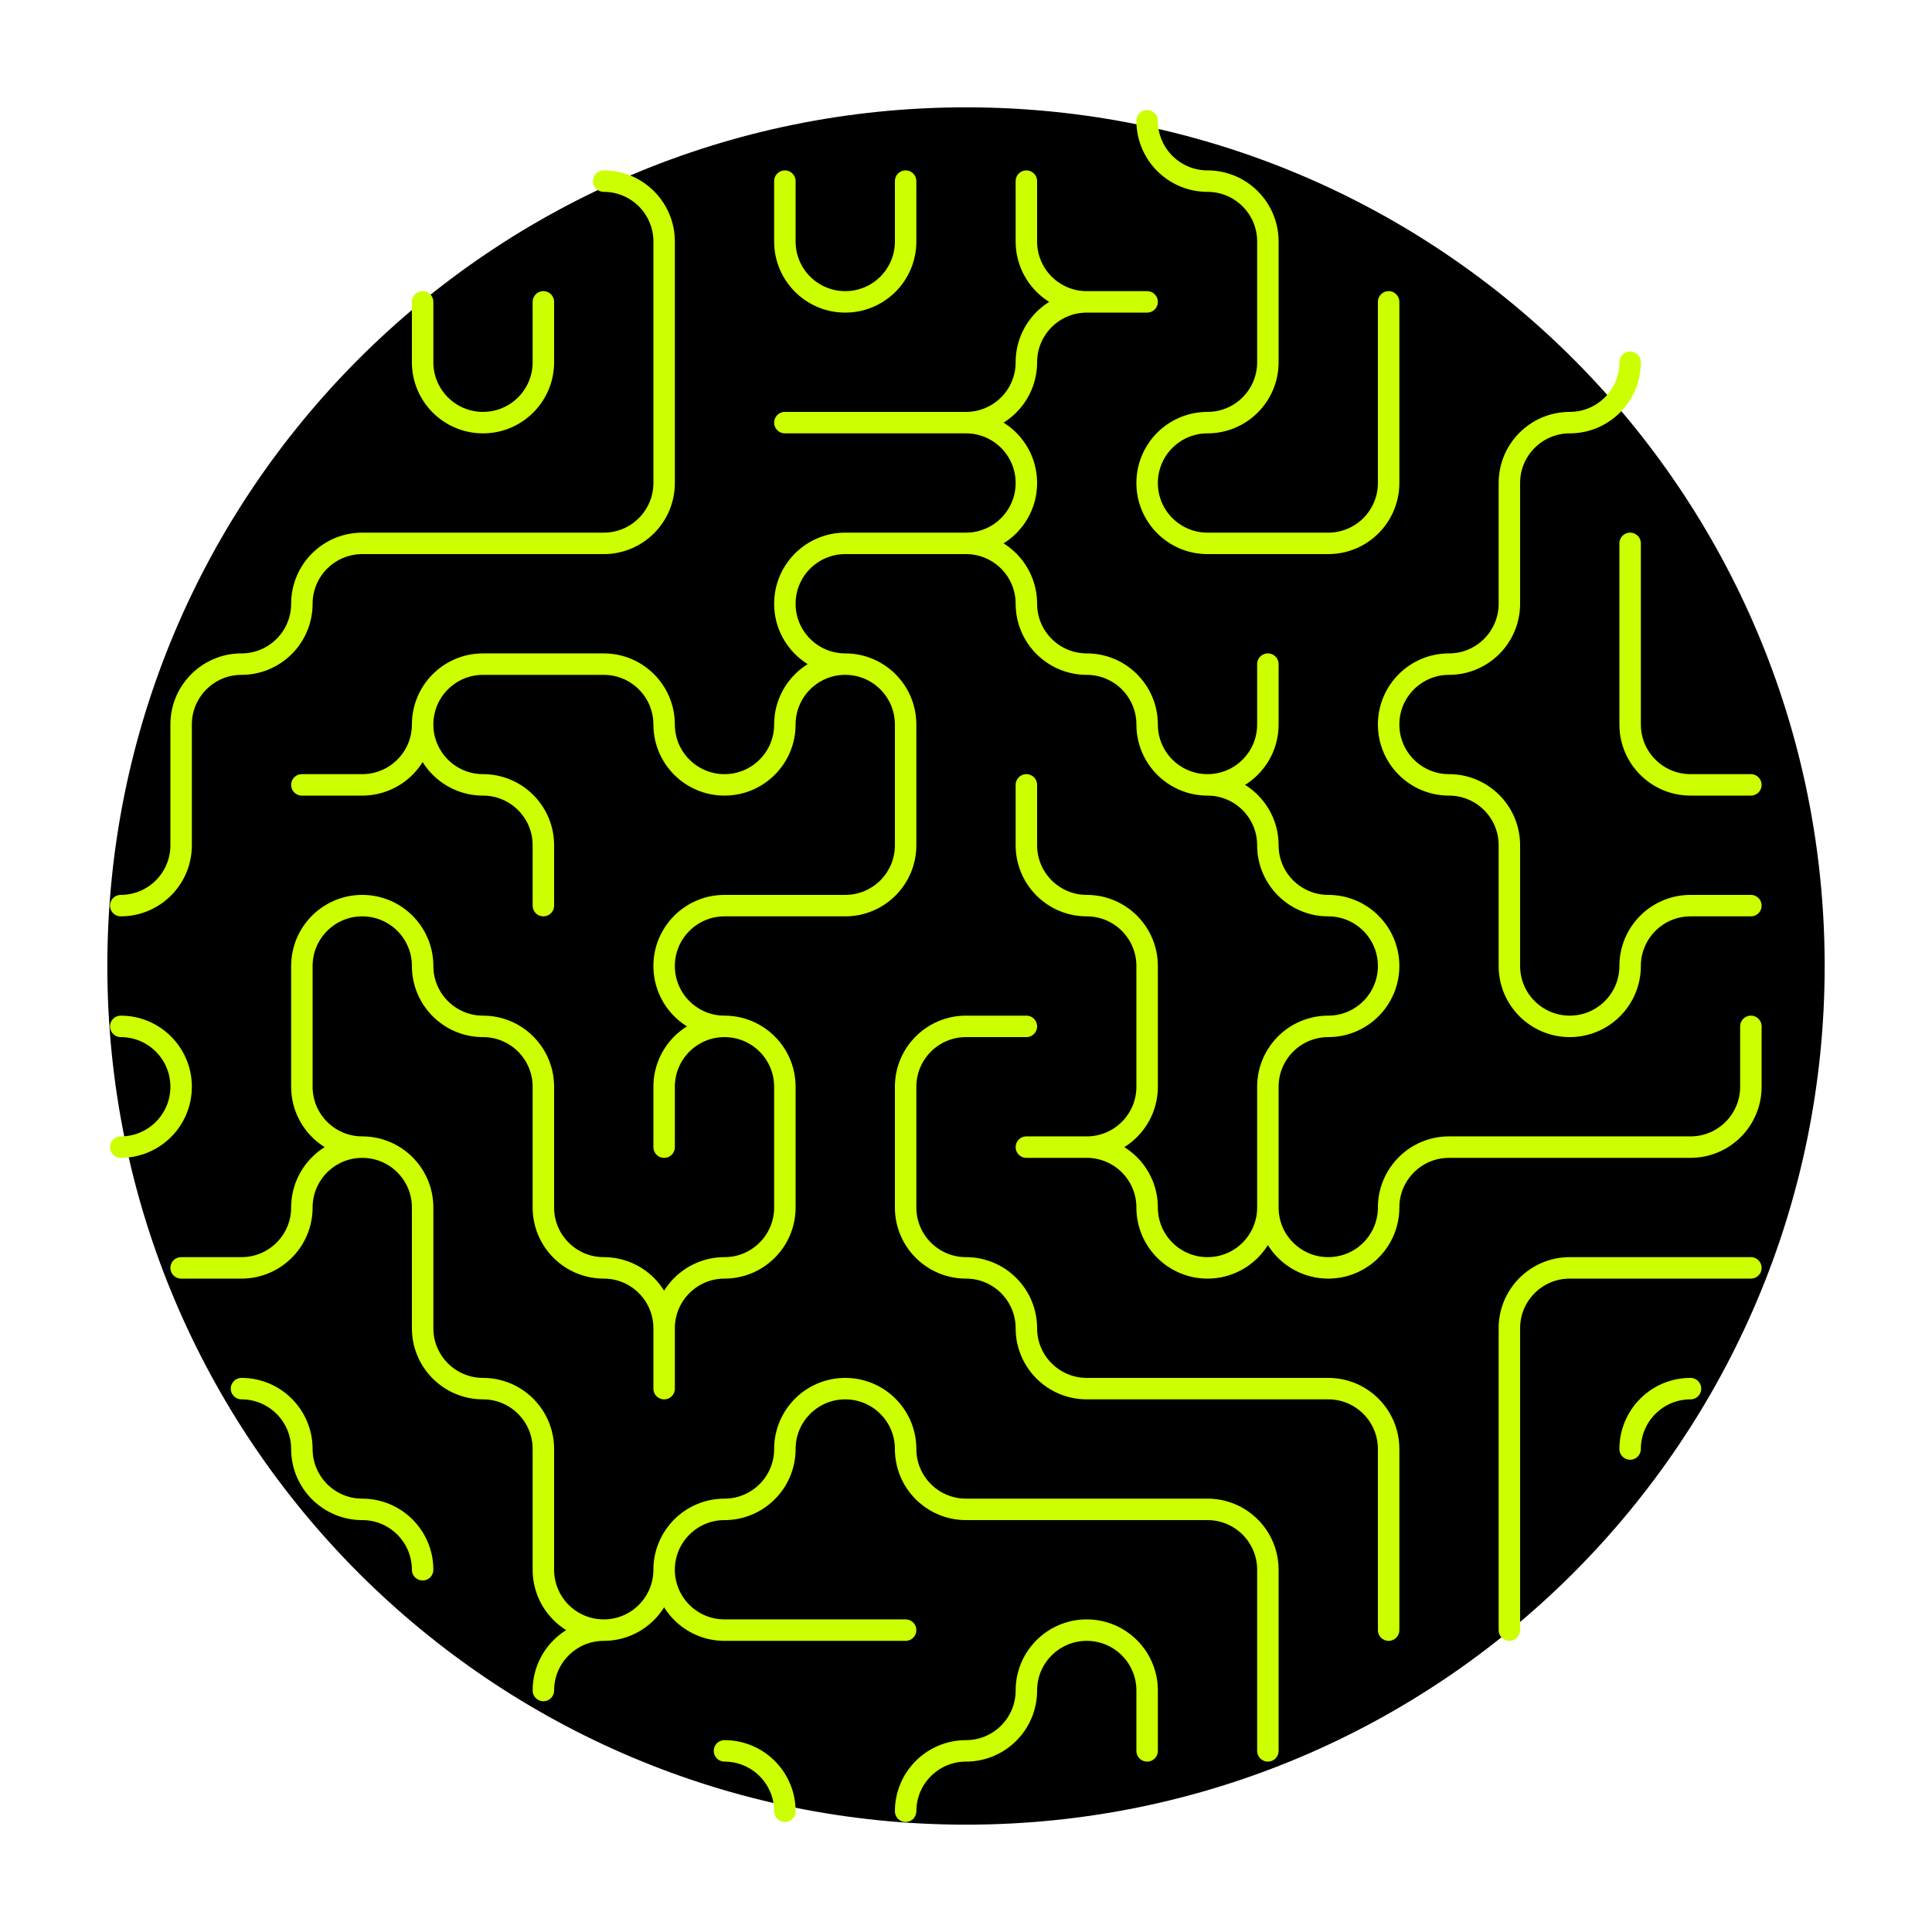
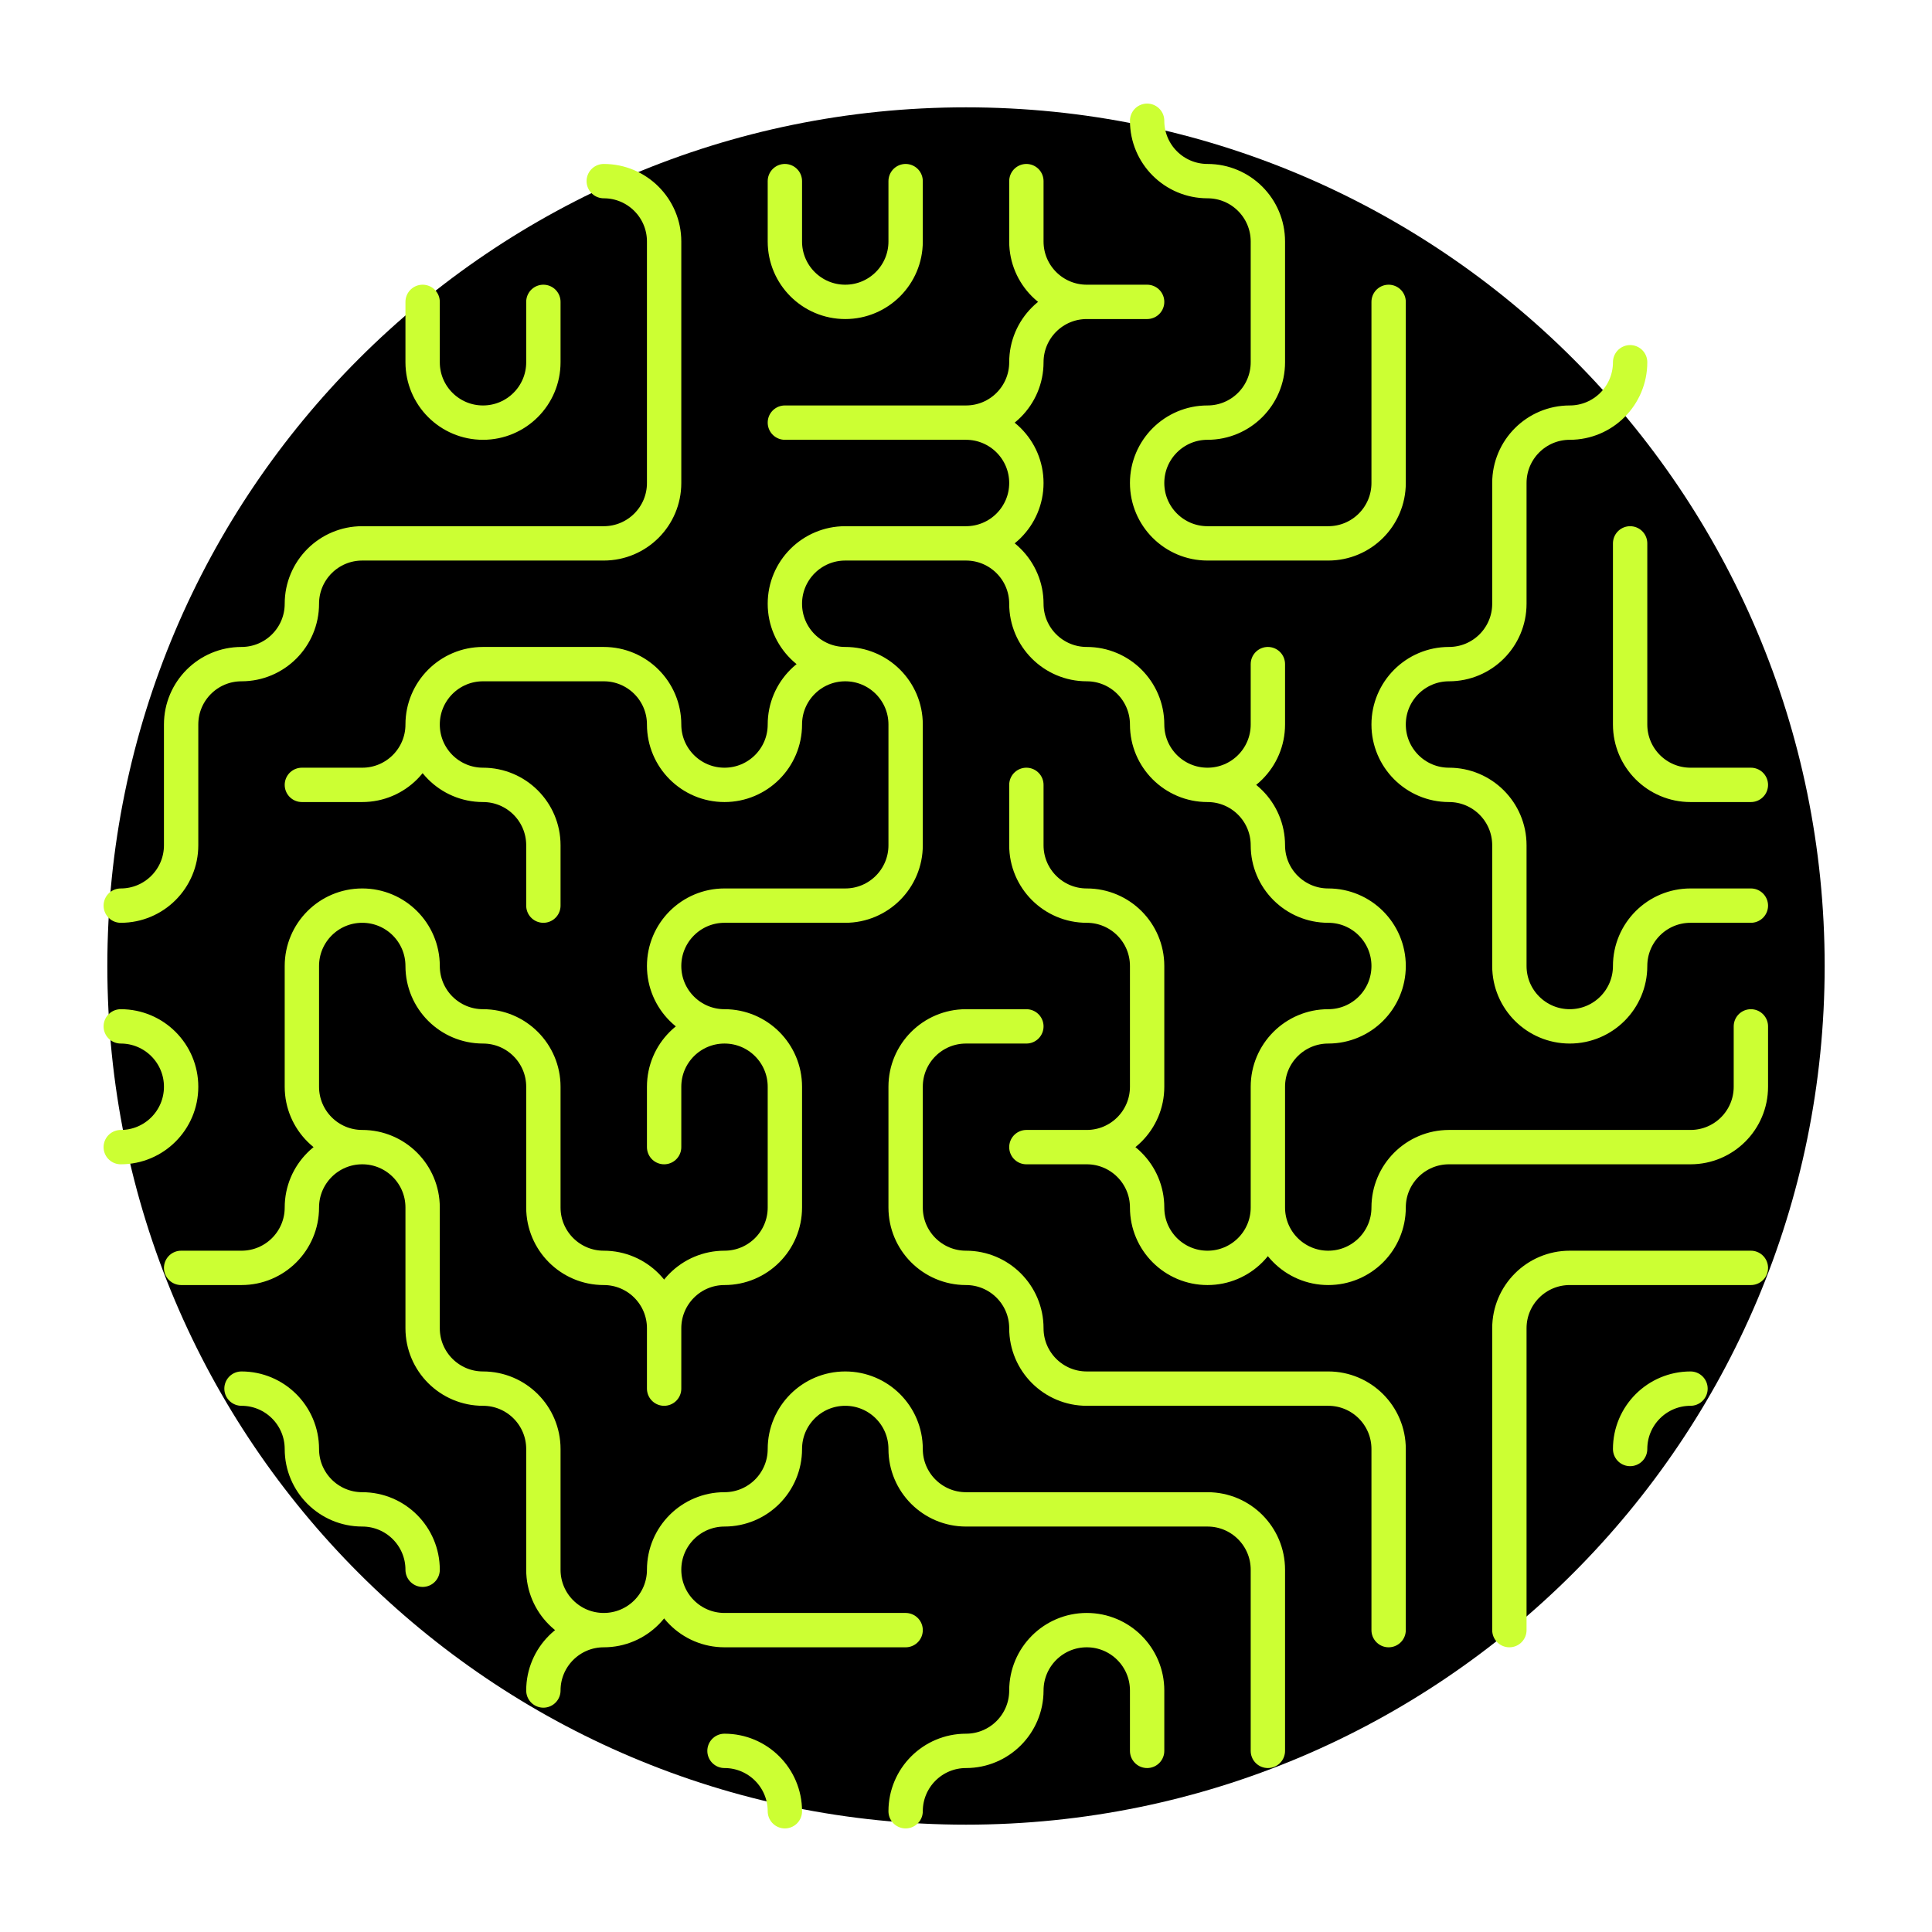
<svg xmlns="http://www.w3.org/2000/svg" width="900" height="900">
  <circle cx="450" cy="450" r="400" fill="#000000" stroke="none" />
-   <path d="M 309.375 112.5 C 309.375 96.967 296.783 84.375 281.25 84.375 M 534.375 56.25 C 534.375 71.783 546.967 84.375 562.5 84.375 C 578.033 84.375 590.625 96.967 590.625 112.5 L 590.625 140.625 L 590.625 168.75 C 590.625 184.283 578.033 196.875 562.5 196.875 C 546.967 196.875 534.375 209.467 534.375 225 C 534.375 240.533 546.967 253.125 562.5 253.125 L 590.625 253.125 L 618.75 253.125 C 634.283 253.125 646.875 240.533 646.875 225 L 646.875 196.875 L 646.875 140.625 M 365.625 112.5 C 365.625 128.033 378.217 140.625 393.75 140.625 C 409.283 140.625 421.875 128.033 421.875 112.5 L 421.875 84.375 M 478.125 112.5 C 478.125 128.033 490.717 140.625 506.25 140.625 C 490.717 140.625 478.125 153.217 478.125 168.75 C 478.125 184.283 465.533 196.875 450 196.875 C 465.533 196.875 478.125 209.467 478.125 225 C 478.125 240.533 465.533 253.125 450 253.125 C 465.533 253.125 478.125 265.717 478.125 281.25 C 478.125 296.783 490.717 309.375 506.25 309.375 C 521.783 309.375 534.375 321.967 534.375 337.5 C 534.375 353.033 546.967 365.625 562.5 365.625 C 578.033 365.625 590.625 378.217 590.625 393.75 C 590.625 409.283 603.217 421.875 618.75 421.875 C 634.283 421.875 646.875 434.467 646.875 450 C 646.875 465.533 634.283 478.125 618.75 478.125 C 603.217 478.125 590.625 490.717 590.625 506.25 L 590.625 534.375 L 590.625 562.5 C 590.625 578.033 603.217 590.625 618.75 590.625 C 634.283 590.625 646.875 578.033 646.875 562.5 C 646.875 546.967 659.467 534.375 675 534.375 L 703.125 534.375 L 759.375 534.375 L 787.5 534.375 C 803.033 534.375 815.625 521.783 815.625 506.25 L 815.625 478.125 M 196.875 168.75 C 196.875 184.283 209.467 196.875 225 196.875 C 240.533 196.875 253.125 184.283 253.125 168.75 L 253.125 140.625 M 731.25 196.875 C 715.717 196.875 703.125 209.467 703.125 225 L 703.125 253.125 L 703.125 281.25 C 703.125 296.783 690.533 309.375 675 309.375 C 659.467 309.375 646.875 321.967 646.875 337.5 C 646.875 353.033 659.467 365.625 675 365.625 C 690.533 365.625 703.125 378.217 703.125 393.75 L 703.125 421.875 L 703.125 450 C 703.125 465.533 715.717 478.125 731.25 478.125 C 746.783 478.125 759.375 465.533 759.375 450 C 759.375 434.467 771.967 421.875 787.5 421.875 L 815.625 421.875 M 731.25 196.875 C 746.783 196.875 759.375 184.283 759.375 168.75 M 168.75 253.125 C 153.217 253.125 140.625 265.717 140.625 281.25 C 140.625 296.783 128.033 309.375 112.5 309.375 C 96.967 309.375 84.375 321.967 84.375 337.5 L 84.375 365.625 L 84.375 393.75 C 84.375 409.283 71.783 421.875 56.25 421.875 M 281.25 253.125 C 296.783 253.125 309.375 240.533 309.375 225 L 309.375 196.875 L 309.375 140.625 L 309.375 112.5 M 393.75 253.125 C 378.217 253.125 365.625 265.717 365.625 281.25 C 365.625 296.783 378.217 309.375 393.75 309.375 C 378.217 309.375 365.625 321.967 365.625 337.5 C 365.625 353.033 353.033 365.625 337.5 365.625 C 321.967 365.625 309.375 353.033 309.375 337.5 C 309.375 321.967 296.783 309.375 281.25 309.375 L 253.125 309.375 L 225 309.375 C 209.467 309.375 196.875 321.967 196.875 337.5 C 196.875 353.033 209.467 365.625 225 365.625 C 240.533 365.625 253.125 378.217 253.125 393.75 L 253.125 421.875 M 421.875 337.5 C 421.875 321.967 409.283 309.375 393.75 309.375 M 168.75 365.625 C 184.283 365.625 196.875 353.033 196.875 337.5 M 562.5 365.625 C 578.033 365.625 590.625 353.033 590.625 337.5 L 590.625 309.375 M 759.375 337.5 C 759.375 353.033 771.967 365.625 787.5 365.625 L 815.625 365.625 M 168.75 421.875 C 153.217 421.875 140.625 434.467 140.625 450 L 140.625 478.125 L 140.625 506.25 C 140.625 521.783 153.217 534.375 168.75 534.375 C 153.217 534.375 140.625 546.967 140.625 562.5 C 140.625 578.033 128.033 590.625 112.5 590.625 L 84.375 590.625 M 196.875 450 C 196.875 434.467 184.283 421.875 168.75 421.875 M 337.5 421.875 C 321.967 421.875 309.375 434.467 309.375 450 C 309.375 465.533 321.967 478.125 337.5 478.125 C 321.967 478.125 309.375 490.717 309.375 506.25 L 309.375 534.375 M 393.75 421.875 C 409.283 421.875 421.875 409.283 421.875 393.75 L 421.875 365.625 L 421.875 337.5 M 478.125 393.75 C 478.125 409.283 490.717 421.875 506.25 421.875 C 521.783 421.875 534.375 434.467 534.375 450 L 534.375 478.125 L 534.375 506.25 C 534.375 521.783 521.783 534.375 506.25 534.375 C 521.783 534.375 534.375 546.967 534.375 562.5 C 534.375 578.033 546.967 590.625 562.5 590.625 C 578.033 590.625 590.625 578.033 590.625 562.5 M 84.375 506.25 C 84.375 490.717 71.783 478.125 56.25 478.125 M 196.875 450 C 196.875 465.533 209.467 478.125 225 478.125 C 240.533 478.125 253.125 490.717 253.125 506.25 L 253.125 534.375 L 253.125 562.5 C 253.125 578.033 265.717 590.625 281.25 590.625 C 296.783 590.625 309.375 603.217 309.375 618.75 C 309.375 603.217 321.967 590.625 337.5 590.625 C 353.033 590.625 365.625 578.033 365.625 562.5 L 365.625 534.375 L 365.625 506.25 C 365.625 490.717 353.033 478.125 337.5 478.125 M 450 478.125 C 434.467 478.125 421.875 490.717 421.875 506.25 L 421.875 534.375 L 421.875 562.5 C 421.875 578.033 434.467 590.625 450 590.625 C 465.533 590.625 478.125 603.217 478.125 618.75 C 478.125 634.283 490.717 646.875 506.25 646.875 L 534.375 646.875 L 590.625 646.875 L 618.75 646.875 C 634.283 646.875 646.875 659.467 646.875 675 L 646.875 703.125 L 646.875 759.375 M 56.25 534.375 C 71.783 534.375 84.375 521.783 84.375 506.25 M 196.875 562.5 C 196.875 546.967 184.283 534.375 168.75 534.375 M 731.25 590.625 C 715.717 590.625 703.125 603.217 703.125 618.75 L 703.125 646.875 L 703.125 703.125 L 703.125 759.375 M 140.625 675 C 140.625 659.467 128.033 646.875 112.5 646.875 M 196.875 618.75 C 196.875 634.283 209.467 646.875 225 646.875 C 240.533 646.875 253.125 659.467 253.125 675 L 253.125 703.125 L 253.125 731.25 C 253.125 746.783 265.717 759.375 281.25 759.375 C 265.717 759.375 253.125 771.967 253.125 787.5 M 393.75 646.875 C 378.217 646.875 365.625 659.467 365.625 675 C 365.625 690.533 353.033 703.125 337.5 703.125 C 321.967 703.125 309.375 715.717 309.375 731.25 C 309.375 746.783 321.967 759.375 337.5 759.375 L 365.625 759.375 L 421.875 759.375 M 421.875 675 C 421.875 659.467 409.283 646.875 393.75 646.875 M 787.5 646.875 C 771.967 646.875 759.375 659.467 759.375 675 M 140.625 675 C 140.625 690.533 153.217 703.125 168.75 703.125 C 184.283 703.125 196.875 715.717 196.875 731.25 M 421.875 675 C 421.875 690.533 434.467 703.125 450 703.125 L 478.125 703.125 L 534.375 703.125 L 562.5 703.125 C 578.033 703.125 590.625 715.717 590.625 731.25 L 590.625 759.375 L 590.625 815.625 M 281.25 759.375 C 296.783 759.375 309.375 746.783 309.375 731.25 M 506.25 759.375 C 490.717 759.375 478.125 771.967 478.125 787.5 C 478.125 803.033 465.533 815.625 450 815.625 C 434.467 815.625 421.875 828.217 421.875 843.75 M 534.375 787.5 C 534.375 771.967 521.783 759.375 506.25 759.375 M 365.625 843.75 C 365.625 828.217 353.033 815.625 337.5 815.625 M 365.625 84.375 L 365.625 112.5 M 478.125 84.375 L 478.125 112.5 M 196.875 140.625 L 196.875 168.75 M 506.25 140.625 L 534.375 140.625 M 365.625 196.875 L 421.875 196.875 L 450 196.875 M 168.75 253.125 L 196.875 253.125 L 253.125 253.125 L 281.25 253.125 M 393.75 253.125 L 421.875 253.125 L 450 253.125 M 759.375 253.125 L 759.375 309.375 L 759.375 337.5 M 140.625 365.625 L 168.75 365.625 M 478.125 365.625 L 478.125 393.75 M 337.5 421.875 L 365.625 421.875 L 393.75 421.875 M 450 478.125 L 478.125 478.125 M 196.875 562.5 L 196.875 590.625 L 196.875 618.75 M 478.125 534.375 L 506.25 534.375 M 309.375 618.75 L 309.375 646.875 M 731.25 590.625 L 759.375 590.625 L 815.625 590.625 M 534.375 787.5 L 534.375 815.625 M 450 815.625" fill="none" stroke="#ccff00" stroke-width="10" stroke-linecap="round" stroke-linejoin="round" />
+   <path d="M 309.375 112.5 C 309.375 96.967 296.783 84.375 281.25 84.375 M 534.375 56.25 C 534.375 71.783 546.967 84.375 562.5 84.375 C 578.033 84.375 590.625 96.967 590.625 112.5 L 590.625 140.625 L 590.625 168.75 C 590.625 184.283 578.033 196.875 562.5 196.875 C 546.967 196.875 534.375 209.467 534.375 225 C 534.375 240.533 546.967 253.125 562.5 253.125 L 590.625 253.125 L 618.75 253.125 C 634.283 253.125 646.875 240.533 646.875 225 L 646.875 196.875 L 646.875 140.625 M 365.625 112.5 C 365.625 128.033 378.217 140.625 393.75 140.625 C 409.283 140.625 421.875 128.033 421.875 112.5 L 421.875 84.375 M 478.125 112.5 C 478.125 128.033 490.717 140.625 506.25 140.625 C 490.717 140.625 478.125 153.217 478.125 168.75 C 478.125 184.283 465.533 196.875 450 196.875 C 465.533 196.875 478.125 209.467 478.125 225 C 478.125 240.533 465.533 253.125 450 253.125 C 465.533 253.125 478.125 265.717 478.125 281.25 C 478.125 296.783 490.717 309.375 506.25 309.375 C 521.783 309.375 534.375 321.967 534.375 337.5 C 534.375 353.033 546.967 365.625 562.5 365.625 C 578.033 365.625 590.625 378.217 590.625 393.75 C 590.625 409.283 603.217 421.875 618.75 421.875 C 634.283 421.875 646.875 434.467 646.875 450 C 646.875 465.533 634.283 478.125 618.75 478.125 C 603.217 478.125 590.625 490.717 590.625 506.25 L 590.625 534.375 L 590.625 562.5 C 590.625 578.033 603.217 590.625 618.75 590.625 C 634.283 590.625 646.875 578.033 646.875 562.5 C 646.875 546.967 659.467 534.375 675 534.375 L 703.125 534.375 L 759.375 534.375 L 787.5 534.375 C 803.033 534.375 815.625 521.783 815.625 506.25 L 815.625 478.125 M 196.875 168.75 C 196.875 184.283 209.467 196.875 225 196.875 C 240.533 196.875 253.125 184.283 253.125 168.75 L 253.125 140.625 M 731.25 196.875 C 715.717 196.875 703.125 209.467 703.125 225 L 703.125 253.125 L 703.125 281.25 C 703.125 296.783 690.533 309.375 675 309.375 C 659.467 309.375 646.875 321.967 646.875 337.5 C 646.875 353.033 659.467 365.625 675 365.625 C 690.533 365.625 703.125 378.217 703.125 393.75 L 703.125 421.875 L 703.125 450 C 703.125 465.533 715.717 478.125 731.25 478.125 C 746.783 478.125 759.375 465.533 759.375 450 C 759.375 434.467 771.967 421.875 787.5 421.875 L 815.625 421.875 M 731.25 196.875 C 746.783 196.875 759.375 184.283 759.375 168.75 M 168.75 253.125 C 153.217 253.125 140.625 265.717 140.625 281.25 C 140.625 296.783 128.033 309.375 112.5 309.375 C 96.967 309.375 84.375 321.967 84.375 337.5 L 84.375 365.625 L 84.375 393.75 C 84.375 409.283 71.783 421.875 56.25 421.875 M 281.25 253.125 C 296.783 253.125 309.375 240.533 309.375 225 L 309.375 196.875 L 309.375 140.625 L 309.375 112.5 M 393.75 253.125 C 378.217 253.125 365.625 265.717 365.625 281.25 C 365.625 296.783 378.217 309.375 393.75 309.375 C 378.217 309.375 365.625 321.967 365.625 337.5 C 365.625 353.033 353.033 365.625 337.5 365.625 C 321.967 365.625 309.375 353.033 309.375 337.5 C 309.375 321.967 296.783 309.375 281.25 309.375 L 253.125 309.375 L 225 309.375 C 209.467 309.375 196.875 321.967 196.875 337.5 C 196.875 353.033 209.467 365.625 225 365.625 C 240.533 365.625 253.125 378.217 253.125 393.75 L 253.125 421.875 M 421.875 337.5 C 421.875 321.967 409.283 309.375 393.75 309.375 M 168.75 365.625 C 184.283 365.625 196.875 353.033 196.875 337.5 M 562.5 365.625 C 578.033 365.625 590.625 353.033 590.625 337.5 L 590.625 309.375 M 759.375 337.5 C 759.375 353.033 771.967 365.625 787.5 365.625 L 815.625 365.625 M 168.75 421.875 C 153.217 421.875 140.625 434.467 140.625 450 L 140.625 478.125 L 140.625 506.25 C 140.625 521.783 153.217 534.375 168.75 534.375 C 153.217 534.375 140.625 546.967 140.625 562.5 C 140.625 578.033 128.033 590.625 112.5 590.625 L 84.375 590.625 M 196.875 450 C 196.875 434.467 184.283 421.875 168.75 421.875 M 337.5 421.875 C 321.967 421.875 309.375 434.467 309.375 450 C 309.375 465.533 321.967 478.125 337.5 478.125 C 321.967 478.125 309.375 490.717 309.375 506.25 L 309.375 534.375 M 393.75 421.875 C 409.283 421.875 421.875 409.283 421.875 393.75 L 421.875 365.625 L 421.875 337.5 M 478.125 393.75 C 478.125 409.283 490.717 421.875 506.25 421.875 C 521.783 421.875 534.375 434.467 534.375 450 L 534.375 478.125 L 534.375 506.25 C 534.375 521.783 521.783 534.375 506.25 534.375 C 521.783 534.375 534.375 546.967 534.375 562.5 C 534.375 578.033 546.967 590.625 562.5 590.625 C 578.033 590.625 590.625 578.033 590.625 562.5 M 84.375 506.25 C 84.375 490.717 71.783 478.125 56.25 478.125 M 196.875 450 C 196.875 465.533 209.467 478.125 225 478.125 C 240.533 478.125 253.125 490.717 253.125 506.25 L 253.125 534.375 L 253.125 562.5 C 253.125 578.033 265.717 590.625 281.25 590.625 C 296.783 590.625 309.375 603.217 309.375 618.75 C 309.375 603.217 321.967 590.625 337.5 590.625 C 353.033 590.625 365.625 578.033 365.625 562.5 L 365.625 534.375 L 365.625 506.25 C 365.625 490.717 353.033 478.125 337.5 478.125 M 450 478.125 C 434.467 478.125 421.875 490.717 421.875 506.25 L 421.875 534.375 L 421.875 562.5 C 421.875 578.033 434.467 590.625 450 590.625 C 465.533 590.625 478.125 603.217 478.125 618.75 C 478.125 634.283 490.717 646.875 506.25 646.875 L 534.375 646.875 L 590.625 646.875 L 618.75 646.875 C 634.283 646.875 646.875 659.467 646.875 675 L 646.875 703.125 L 646.875 759.375 M 56.25 534.375 C 71.783 534.375 84.375 521.783 84.375 506.25 M 196.875 562.5 C 196.875 546.967 184.283 534.375 168.75 534.375 M 731.25 590.625 C 715.717 590.625 703.125 603.217 703.125 618.75 L 703.125 646.875 L 703.125 703.125 L 703.125 759.375 M 140.625 675 C 140.625 659.467 128.033 646.875 112.5 646.875 M 196.875 618.75 C 196.875 634.283 209.467 646.875 225 646.875 C 240.533 646.875 253.125 659.467 253.125 675 L 253.125 703.125 L 253.125 731.25 C 253.125 746.783 265.717 759.375 281.25 759.375 C 265.717 759.375 253.125 771.967 253.125 787.5 M 393.75 646.875 C 378.217 646.875 365.625 659.467 365.625 675 C 365.625 690.533 353.033 703.125 337.5 703.125 C 321.967 703.125 309.375 715.717 309.375 731.25 C 309.375 746.783 321.967 759.375 337.5 759.375 L 365.625 759.375 L 421.875 759.375 M 421.875 675 C 421.875 659.467 409.283 646.875 393.75 646.875 M 787.5 646.875 C 771.967 646.875 759.375 659.467 759.375 675 M 140.625 675 C 140.625 690.533 153.217 703.125 168.75 703.125 C 184.283 703.125 196.875 715.717 196.875 731.25 M 421.875 675 C 421.875 690.533 434.467 703.125 450 703.125 L 478.125 703.125 L 534.375 703.125 L 562.5 703.125 C 578.033 703.125 590.625 715.717 590.625 731.25 L 590.625 759.375 L 590.625 815.625 M 281.25 759.375 C 296.783 759.375 309.375 746.783 309.375 731.25 M 506.25 759.375 C 490.717 759.375 478.125 771.967 478.125 787.5 C 478.125 803.033 465.533 815.625 450 815.625 C 434.467 815.625 421.875 828.217 421.875 843.75 M 534.375 787.5 C 534.375 771.967 521.783 759.375 506.25 759.375 M 365.625 843.75 C 365.625 828.217 353.033 815.625 337.5 815.625 M 365.625 84.375 L 365.625 112.5 M 478.125 84.375 L 478.125 112.5 M 196.875 140.625 L 196.875 168.75 M 506.25 140.625 L 534.375 140.625 M 365.625 196.875 L 421.875 196.875 L 450 196.875 M 168.75 253.125 L 196.875 253.125 L 253.125 253.125 L 281.25 253.125 M 393.75 253.125 L 421.875 253.125 L 450 253.125 M 759.375 253.125 L 759.375 309.375 L 759.375 337.5 M 140.625 365.625 L 168.75 365.625 M 478.125 365.625 L 478.125 393.75 M 337.5 421.875 L 365.625 421.875 L 393.75 421.875 M 450 478.125 L 478.125 478.125 M 196.875 562.5 L 196.875 590.625 L 196.875 618.75 M 478.125 534.375 L 506.25 534.375 M 309.375 618.75 L 309.375 646.875 M 731.25 590.625 L 759.375 590.625 L 815.625 590.625 M 534.375 787.5 L 534.375 815.625 M 450 815.625" fill="none" stroke="#ccff33" stroke-width="16" stroke-linecap="round" stroke-linejoin="round" />
</svg>
